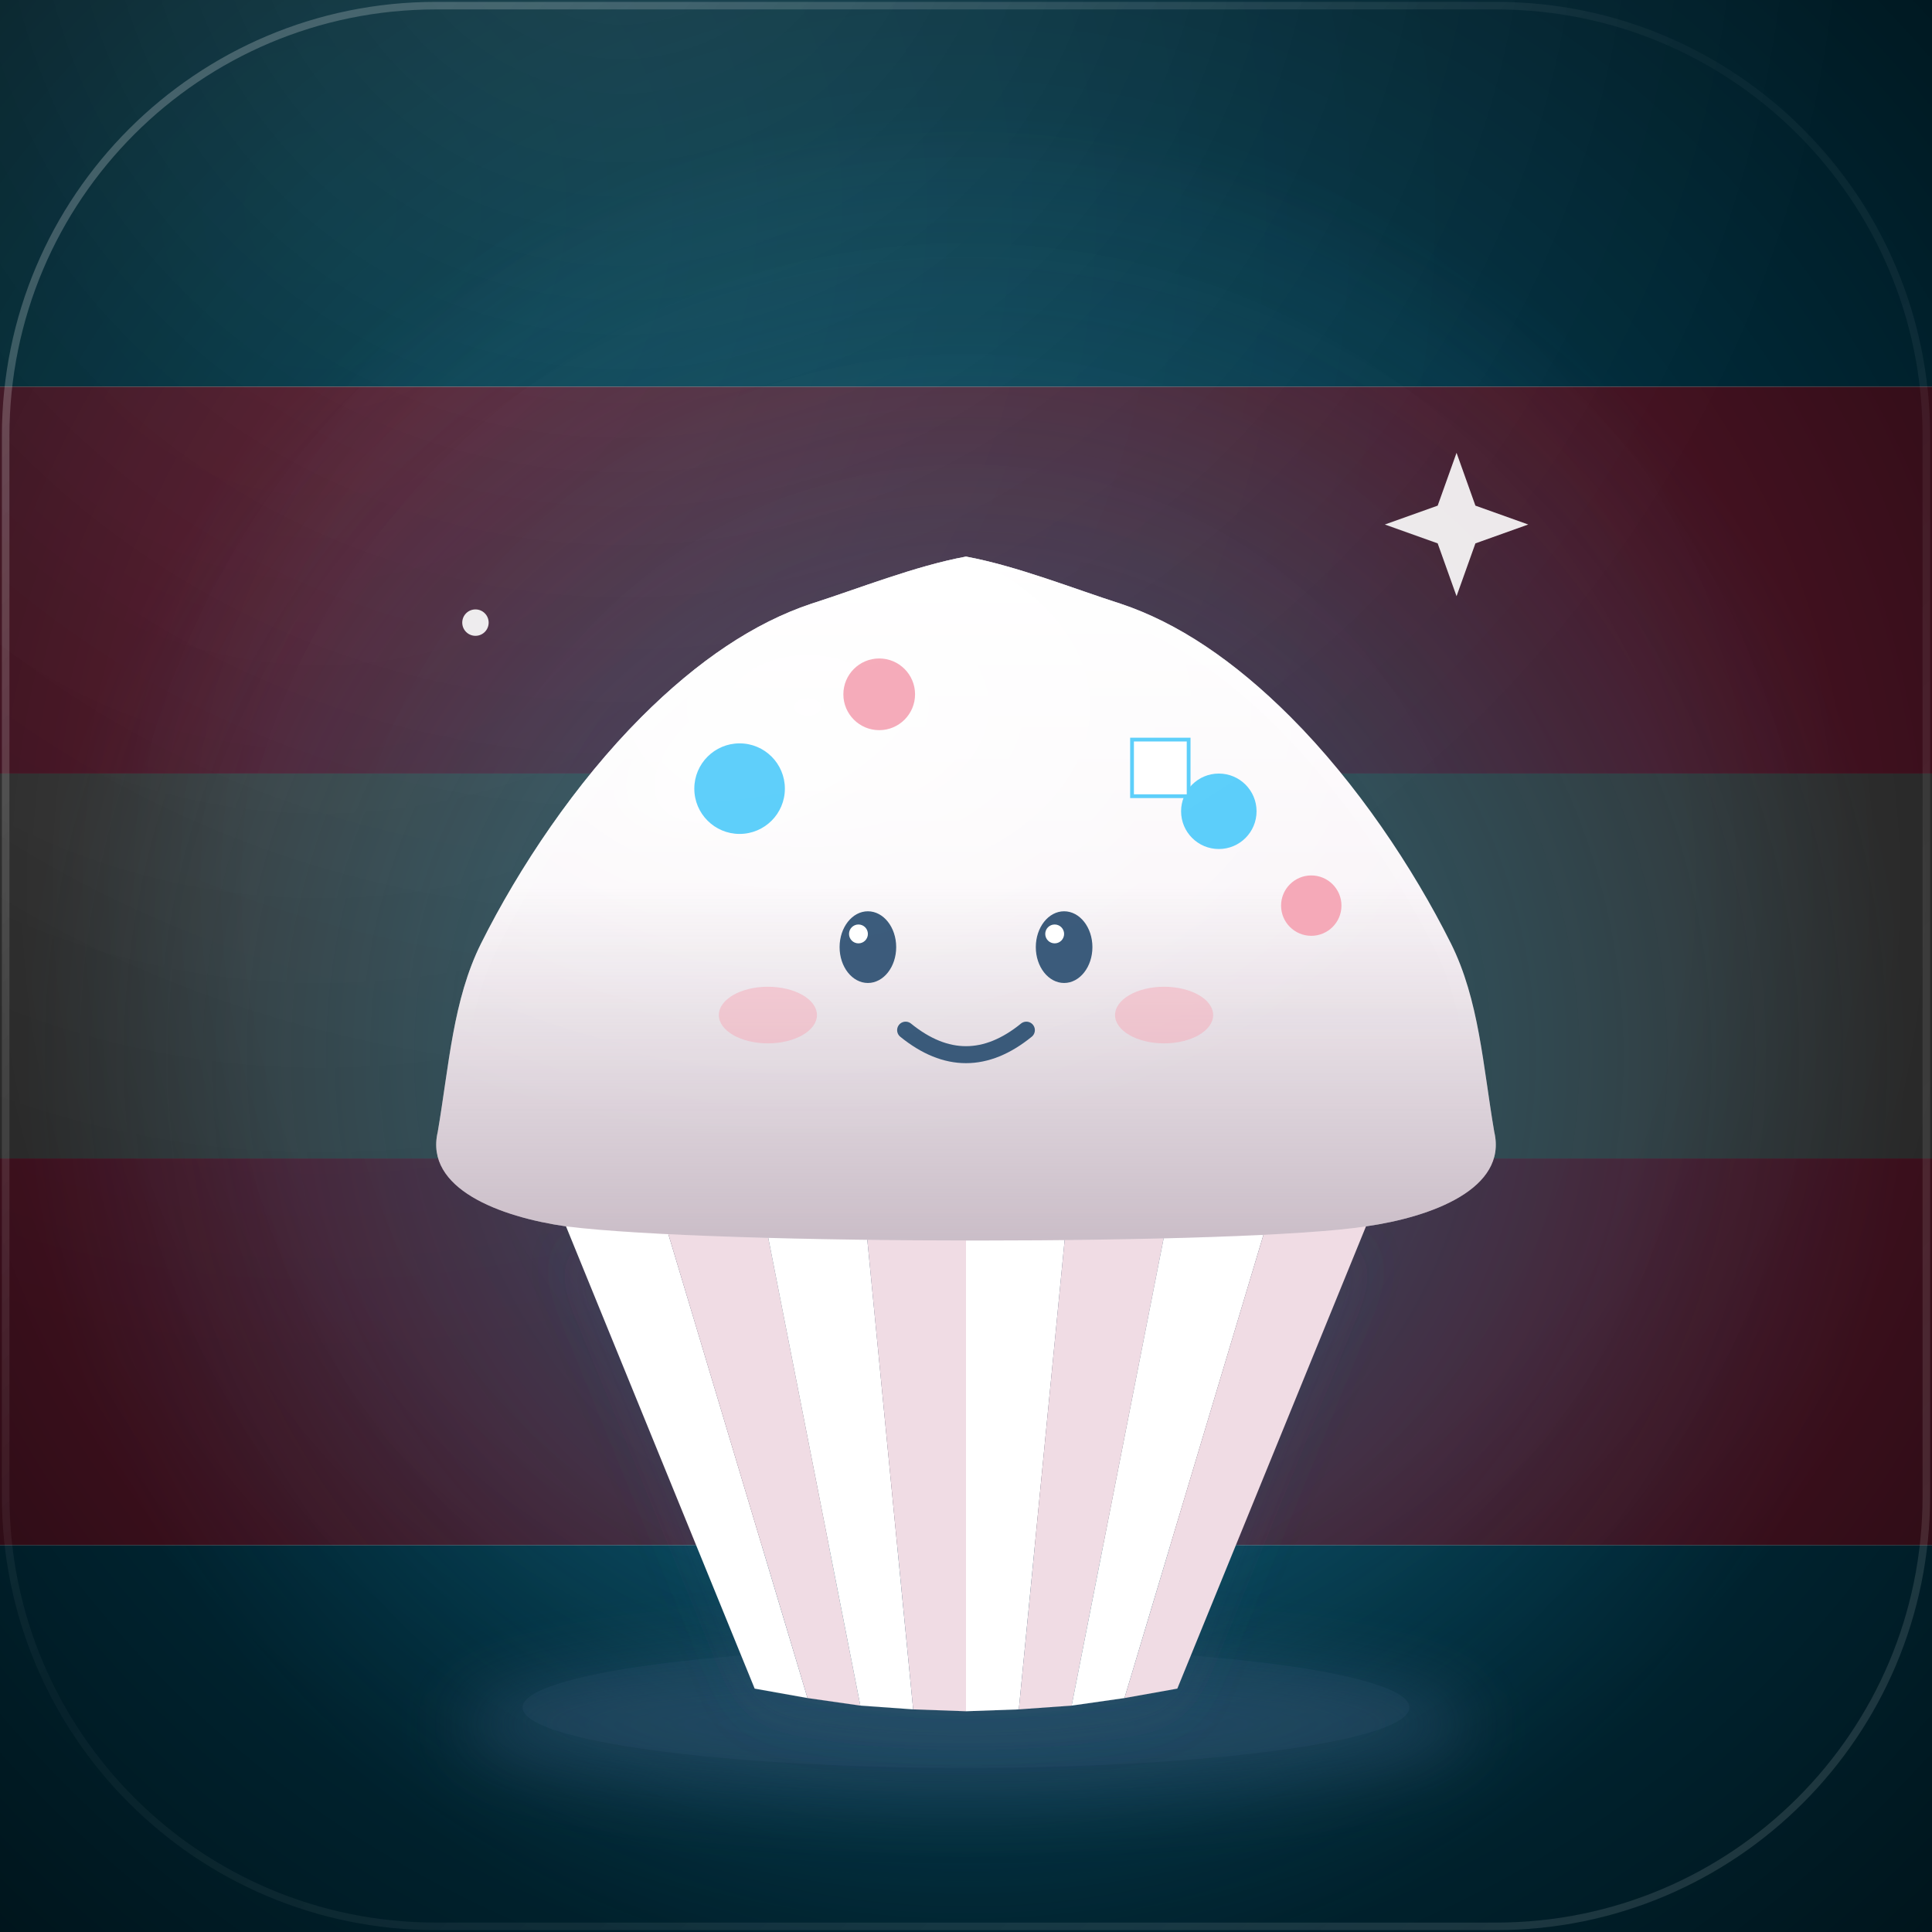
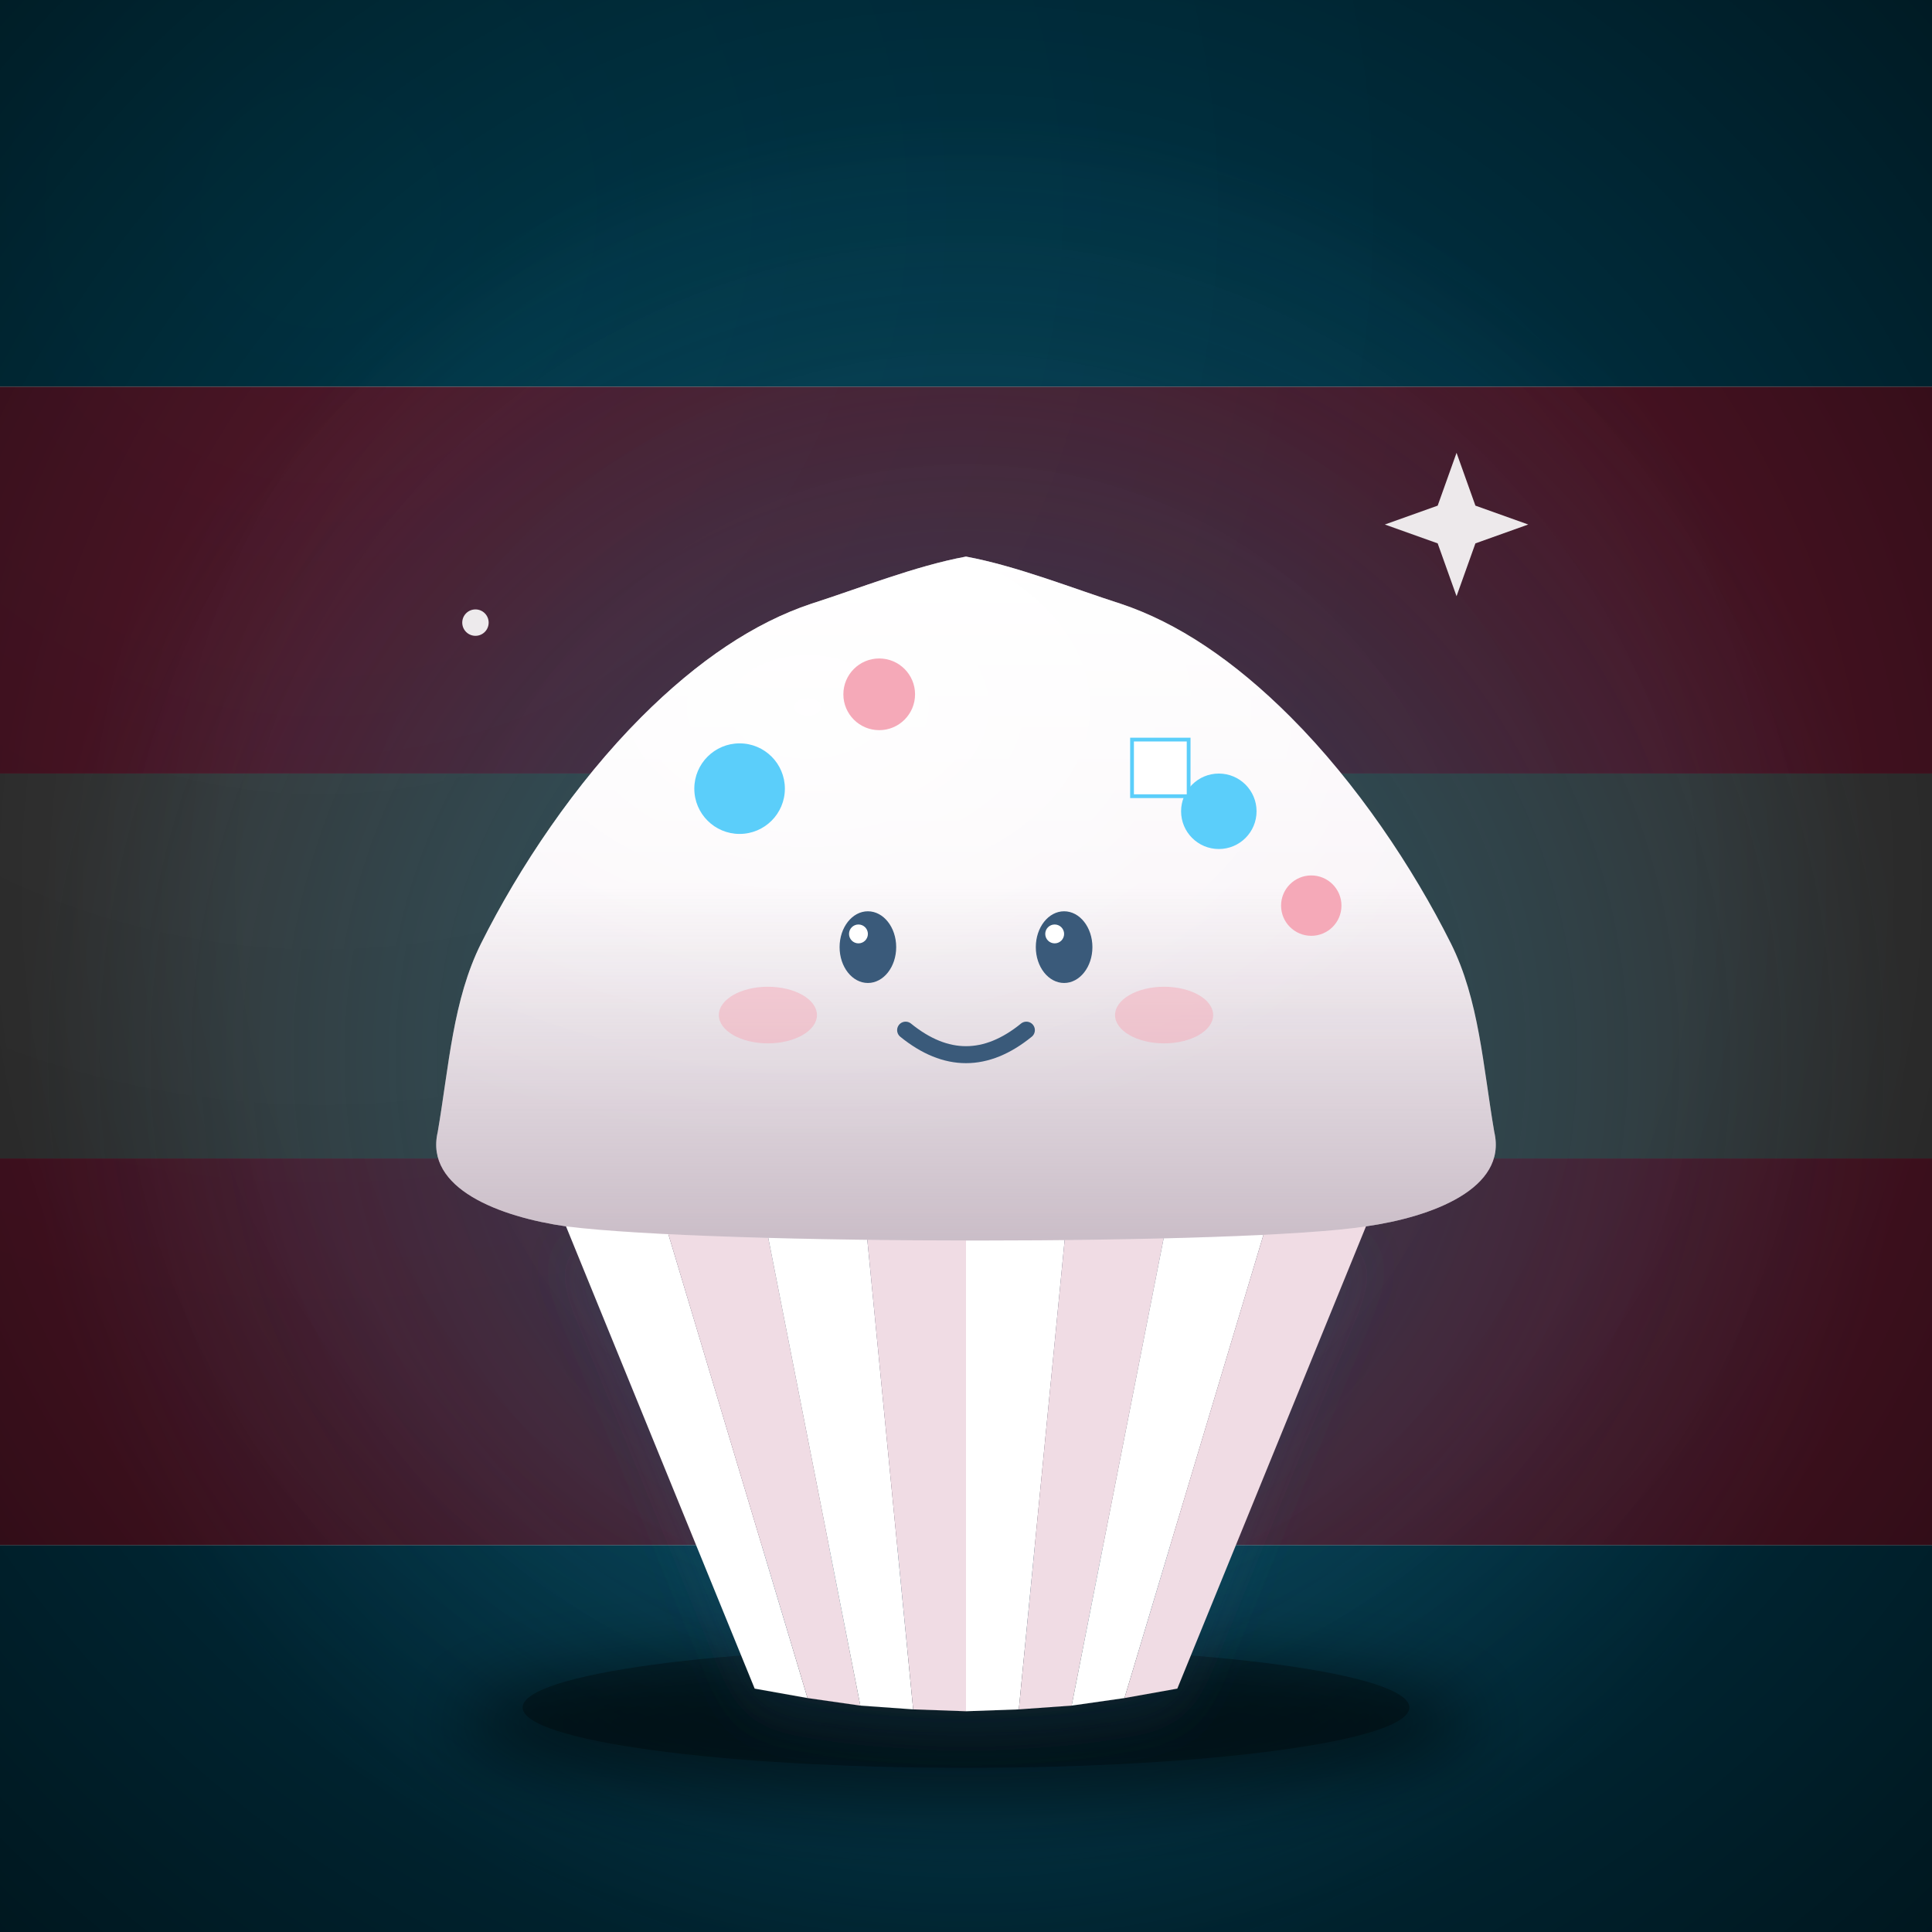
<svg xmlns="http://www.w3.org/2000/svg" width="1024" height="1024" viewBox="0 0 1024 1024">
  <defs>
    <linearGradient id="dome" x1="0" y1="0" x2="0" y2="1">
      <stop offset="0" stop-color="#FFFFFF" />
      <stop offset="1" stop-color="#F2E9F0" />
    </linearGradient>
    <radialGradient id="sheen" cx="0.35" cy="0.22" r="0.65">
      <stop offset="0" stop-color="#FFFFFF" stop-opacity="0.85" />
      <stop offset="1" stop-color="#FFFFFF" stop-opacity="0" />
    </radialGradient>
    <radialGradient id="glow" cx="0.5" cy="0.5" r="0.5">
      <stop offset="0" stop-color="#FFFFFF" stop-opacity="0.16" />
      <stop offset="1" stop-color="#FFFFFF" stop-opacity="0" />
    </radialGradient>
    <filter id="s" x="-30%" y="-30%" width="160%" height="160%">
      <feDropShadow dx="0" dy="12" stdDeviation="14" flood-color="#3A5A7A" flood-opacity="0.2" />
    </filter>
    <radialGradient id="glow-rm" cx="0.5" cy="0.5" r="0.5">
      <stop offset="0" stop-color="#333333" stop-opacity="0.16" />
      <stop offset="1" stop-color="#333333" stop-opacity="0" />
    </radialGradient>
    <radialGradient id="rmBloom" cx="512" cy="560" r="500" gradientUnits="userSpaceOnUse">
-       <stop offset="0" stop-color="#27B4E3" stop-opacity="0.58" />
-       <stop offset=".42" stop-color="#27B4E3" stop-opacity="0.244" />
-       <stop offset="1" stop-color="#27B4E3" stop-opacity="0" />
+       <stop offset="0" stop-color="#1FA0CB" stop-opacity="0.5" />
+       <stop offset=".42" stop-color="#1FA0CB" stop-opacity="0.210" />
+       <stop offset="1" stop-color="#1FA0CB" stop-opacity="0" />
    </radialGradient>
    <radialGradient id="rmVig" cx="512" cy="470" r="760" gradientUnits="userSpaceOnUse">
      <stop offset=".5" stop-color="#000000" stop-opacity="0" />
-       <stop offset="1" stop-color="#000000" stop-opacity="0.55" />
+       <stop offset="1" stop-color="#000000" stop-opacity="0.5" />
    </radialGradient>
    <filter id="rmBlur18" x="-40%" y="-200%" width="180%" height="500%">
      <feGaussianBlur stdDeviation="18" />
    </filter>
    <filter id="rmBlur6" x="-20%" y="-200%" width="140%" height="500%">
      <feGaussianBlur stdDeviation="6" />
    </filter>
    <linearGradient id="rmLinerShade" x1="300" y1="0" x2="724" y2="0" gradientUnits="userSpaceOnUse">
      <stop offset="0" stop-color="#866674" stop-opacity=".42" />
      <stop offset=".34" stop-color="#866674" stop-opacity="0" />
      <stop offset=".6" stop-color="#866674" stop-opacity="0" />
      <stop offset="1" stop-color="#866674" stop-opacity=".5" />
    </linearGradient>
    <linearGradient id="rmAO" x1="0" y1="660" x2="0" y2="730" gradientUnits="userSpaceOnUse">
      <stop offset="0" stop-color="#866674" stop-opacity=".55" />
      <stop offset="1" stop-color="#866674" stop-opacity="0" />
    </linearGradient>
    <clipPath id="rmLinerClip">
-       <polygon points="300,662 724,662 624,895 400,895" />
+       <polygon points="300,650 353,650 428,900 400,895" />
+       <polygon points="353,650 406,650 456,904 428,900" />
+       <polygon points="406,650 459,650 484,906 456,904" />
+       <polygon points="459,650 512,650 512,907 484,906" />
+       <polygon points="512,650 565,650 540,906 512,907" />
+       <polygon points="565,650 618,650 568,904 540,906" />
+       <polygon points="618,650 671,650 596,900 568,904" />
+       <polygon points="671,650 724,650 624,895 596,900" />
    </clipPath>
-     <linearGradient id="rmRim" x1="0" y1="290" x2="0" y2="560" gradientUnits="userSpaceOnUse">
-       <stop offset="0" stop-color="#FFFFFF" stop-opacity=".85" />
-       <stop offset=".55" stop-color="#FFFFFF" stop-opacity=".18" />
-       <stop offset="1" stop-color="#FFFFFF" stop-opacity="0" />
-     </linearGradient>
-     <radialGradient id="rmGloss" cx="330" cy="-80" r="660" gradientUnits="userSpaceOnUse">
+     <radialGradient id="rmKey" cx="170" cy="110" r="900" gradientUnits="userSpaceOnUse">
      <stop offset="0" stop-color="#FFFFFF" stop-opacity="0.12" />
-       <stop offset=".55" stop-color="#FFFFFF" stop-opacity="0.042" />
-       <stop offset="1" stop-color="#FFFFFF" stop-opacity="0" />
-     </radialGradient>
-     <radialGradient id="rmKey" cx="170" cy="110" r="900" gradientUnits="userSpaceOnUse">
-       <stop offset="0" stop-color="#FFFFFF" stop-opacity="0.22" />
      <stop offset=".7" stop-color="#FFFFFF" stop-opacity="0" />
    </radialGradient>
    <linearGradient id="rmDomeShade" x1="0" y1="470" x2="0" y2="660" gradientUnits="userSpaceOnUse">
      <stop offset="0" stop-color="#93808F" stop-opacity="0" />
      <stop offset="1" stop-color="#93808F" stop-opacity=".42" />
-     </linearGradient>
-     <filter id="rmBlur14" x="-50%" y="-50%" width="200%" height="200%">
-       <feGaussianBlur stdDeviation="14" />
-     </filter>
-     <linearGradient id="rmEdge" x1="0" y1="0" x2="1024" y2="1024" gradientUnits="userSpaceOnUse">
-       <stop offset="0" stop-color="#FFFFFF" stop-opacity="0.26" />
-       <stop offset=".45" stop-color="#FFFFFF" stop-opacity="0.026" />
-       <stop offset="1" stop-color="#FFFFFF" stop-opacity="0.130" />
    </linearGradient>
    <clipPath id="rmDomeClip">
      <path d="M300,650 C265,645 225,630 232,600 C238,565 240,530 255,500 C275,460 305,415 340,380 C370,350 400,330 430,320 C455,312 485,300 512,295 C539,300 569,312 594,320 C624,330 654,350 684,380 C719,415 749,460 769,500 C784,530 786,565 792,600 C799,630 759,645 724,650 C660,660 380,660 300,650 Z" />
    </clipPath>
  </defs>
  <g clip-path="url(#rmLinerClip)">
    <rect x="300" y="662" width="424" height="240" fill="url(#rmLinerShade)" />
    <rect x="300" y="662" width="424" height="70" fill="url(#rmAO)" />
  </g>
  <g>
    <rect x="0" y="0" width="1024" height="205" fill="#002E3E" />
    <rect x="0" y="205" width="1024" height="205" fill="#491323" />
    <rect x="0" y="410" width="1024" height="204" fill="#333333" />
    <rect x="0" y="614" width="1024" height="205" fill="#491323" />
    <rect x="0" y="819" width="1024" height="205" fill="#002E3E" />
  </g>
  <circle cx="512" cy="520" r="480" fill="url(#glow-rm)" />
  <rect width="1024" height="1024" fill="url(#rmKey)" style="mix-blend-mode:soft-light" />
  <circle cx="512" cy="560" r="500" fill="url(#rmBloom)" />
  <rect width="1024" height="1024" fill="url(#rmVig)" />
-   <ellipse cx="512" cy="914" rx="268" ry="40" fill="#3A5A7A" opacity="0.42" filter="url(#rmBlur18)" />
-   <ellipse cx="512" cy="905" rx="235" ry="32" fill="#3A5A7A" opacity="0.16" />
+   <ellipse cx="512" cy="914" rx="268" ry="40" fill="#000000" opacity="0.5" filter="url(#rmBlur18)" />
+   <ellipse cx="512" cy="905" rx="235" ry="32" fill="#000000" opacity="0.3" />
  <g filter="url(#s)">
    <polygon points="300,650 353,650 428,900 400,895" fill="#FFFFFF" />
    <polygon points="353,650 406,650 456,904 428,900" fill="#F0DCE4" />
    <polygon points="406,650 459,650 484,906 456,904" fill="#FFFFFF" />
    <polygon points="459,650 512,650 512,907 484,906" fill="#F0DCE4" />
    <polygon points="512,650 565,650 540,906 512,907" fill="#FFFFFF" />
    <polygon points="565,650 618,650 568,904 540,906" fill="#F0DCE4" />
    <polygon points="618,650 671,650 596,900 568,904" fill="#FFFFFF" />
    <polygon points="671,650 724,650 624,895 596,900" fill="#F0DCE4" />
  </g>
  <path d="M300,650 C265,645 225,630 232,600 C238,565 240,530 255,500 C275,460 305,415 340,380 C370,350 400,330 430,320 C455,312 485,300 512,295 C539,300 569,312 594,320 C624,330 654,350 684,380 C719,415 749,460 769,500 C784,530 786,565 792,600 C799,630 759,645 724,650 C660,660 380,660 300,650 Z" fill="url(#dome)" />
  <path d="M300,650 C265,645 225,630 232,600 C238,565 240,530 255,500 C275,460 305,415 340,380 C370,350 400,330 430,320 C455,312 485,300 512,295 C539,300 569,312 594,320 C624,330 654,350 684,380 C719,415 749,460 769,500 C784,530 786,565 792,600 C799,630 759,645 724,650 C660,660 380,660 300,650 Z" fill="url(#sheen)" />
  <g clip-path="url(#rmDomeClip)">
    <rect x="220" y="470" width="590" height="200" fill="url(#rmDomeShade)" />
-     <ellipse cx="418" cy="388" rx="96" ry="46" fill="#FFFFFF" opacity="0.3" transform="rotate(-24 418 388)" filter="url(#rmBlur14)" />
-     <path d="M300,650 C265,645 225,630 232,600 C238,565 240,530 255,500 C275,460 305,415 340,380 C370,350 400,330 430,320 C455,312 485,300 512,295 C539,300 569,312 594,320 C624,330 654,350 684,380 C719,415 749,460 769,500 C784,530 786,565 792,600 C799,630 759,645 724,650 C660,660 380,660 300,650 Z" fill="none" stroke="url(#rmRim)" stroke-width="18" opacity="0.6" />
  </g>
  <g fill="#5BCEFA">
    <circle cx="392" cy="418" r="24" />
    <circle cx="646" cy="430" r="20" />
  </g>
  <g fill="#F5A9B8">
    <circle cx="466" cy="368" r="19" />
    <circle cx="695" cy="480" r="16" />
  </g>
  <rect x="600" y="392" width="30" height="30" fill="#FFFFFF" stroke="#5BCEFA" stroke-width="2" />
  <g>
    <ellipse cx="407" cy="538" rx="26" ry="15" fill="#F5A9B8" opacity="0.5" />
    <ellipse cx="617" cy="538" rx="26" ry="15" fill="#F5A9B8" opacity="0.5" />
    <ellipse cx="460" cy="502" rx="15" ry="19" fill="#3A5A7A" />
    <ellipse cx="564" cy="502" rx="15" ry="19" fill="#3A5A7A" />
    <circle cx="455" cy="495" r="5" fill="#FFFFFF" />
    <circle cx="559" cy="495" r="5" fill="#FFFFFF" />
    <path d="M480,546 Q512,572 544,546" stroke="#3A5A7A" stroke-width="9" stroke-linecap="round" fill="none" />
  </g>
  <g fill="#FFFFFF" opacity="0.9">
    <path d="M772,240 L782,268 L810,278 L782,288 L772,316 L762,288 L734,278 L762,268 Z" />
    <circle cx="252" cy="330" r="7" />
  </g>
-   <rect width="1024" height="1024" fill="url(#rmGloss)" />
-   <rect x="3" y="3" width="1018" height="1018" rx="228" fill="none" stroke="url(#rmEdge)" stroke-width="4" />
</svg>
